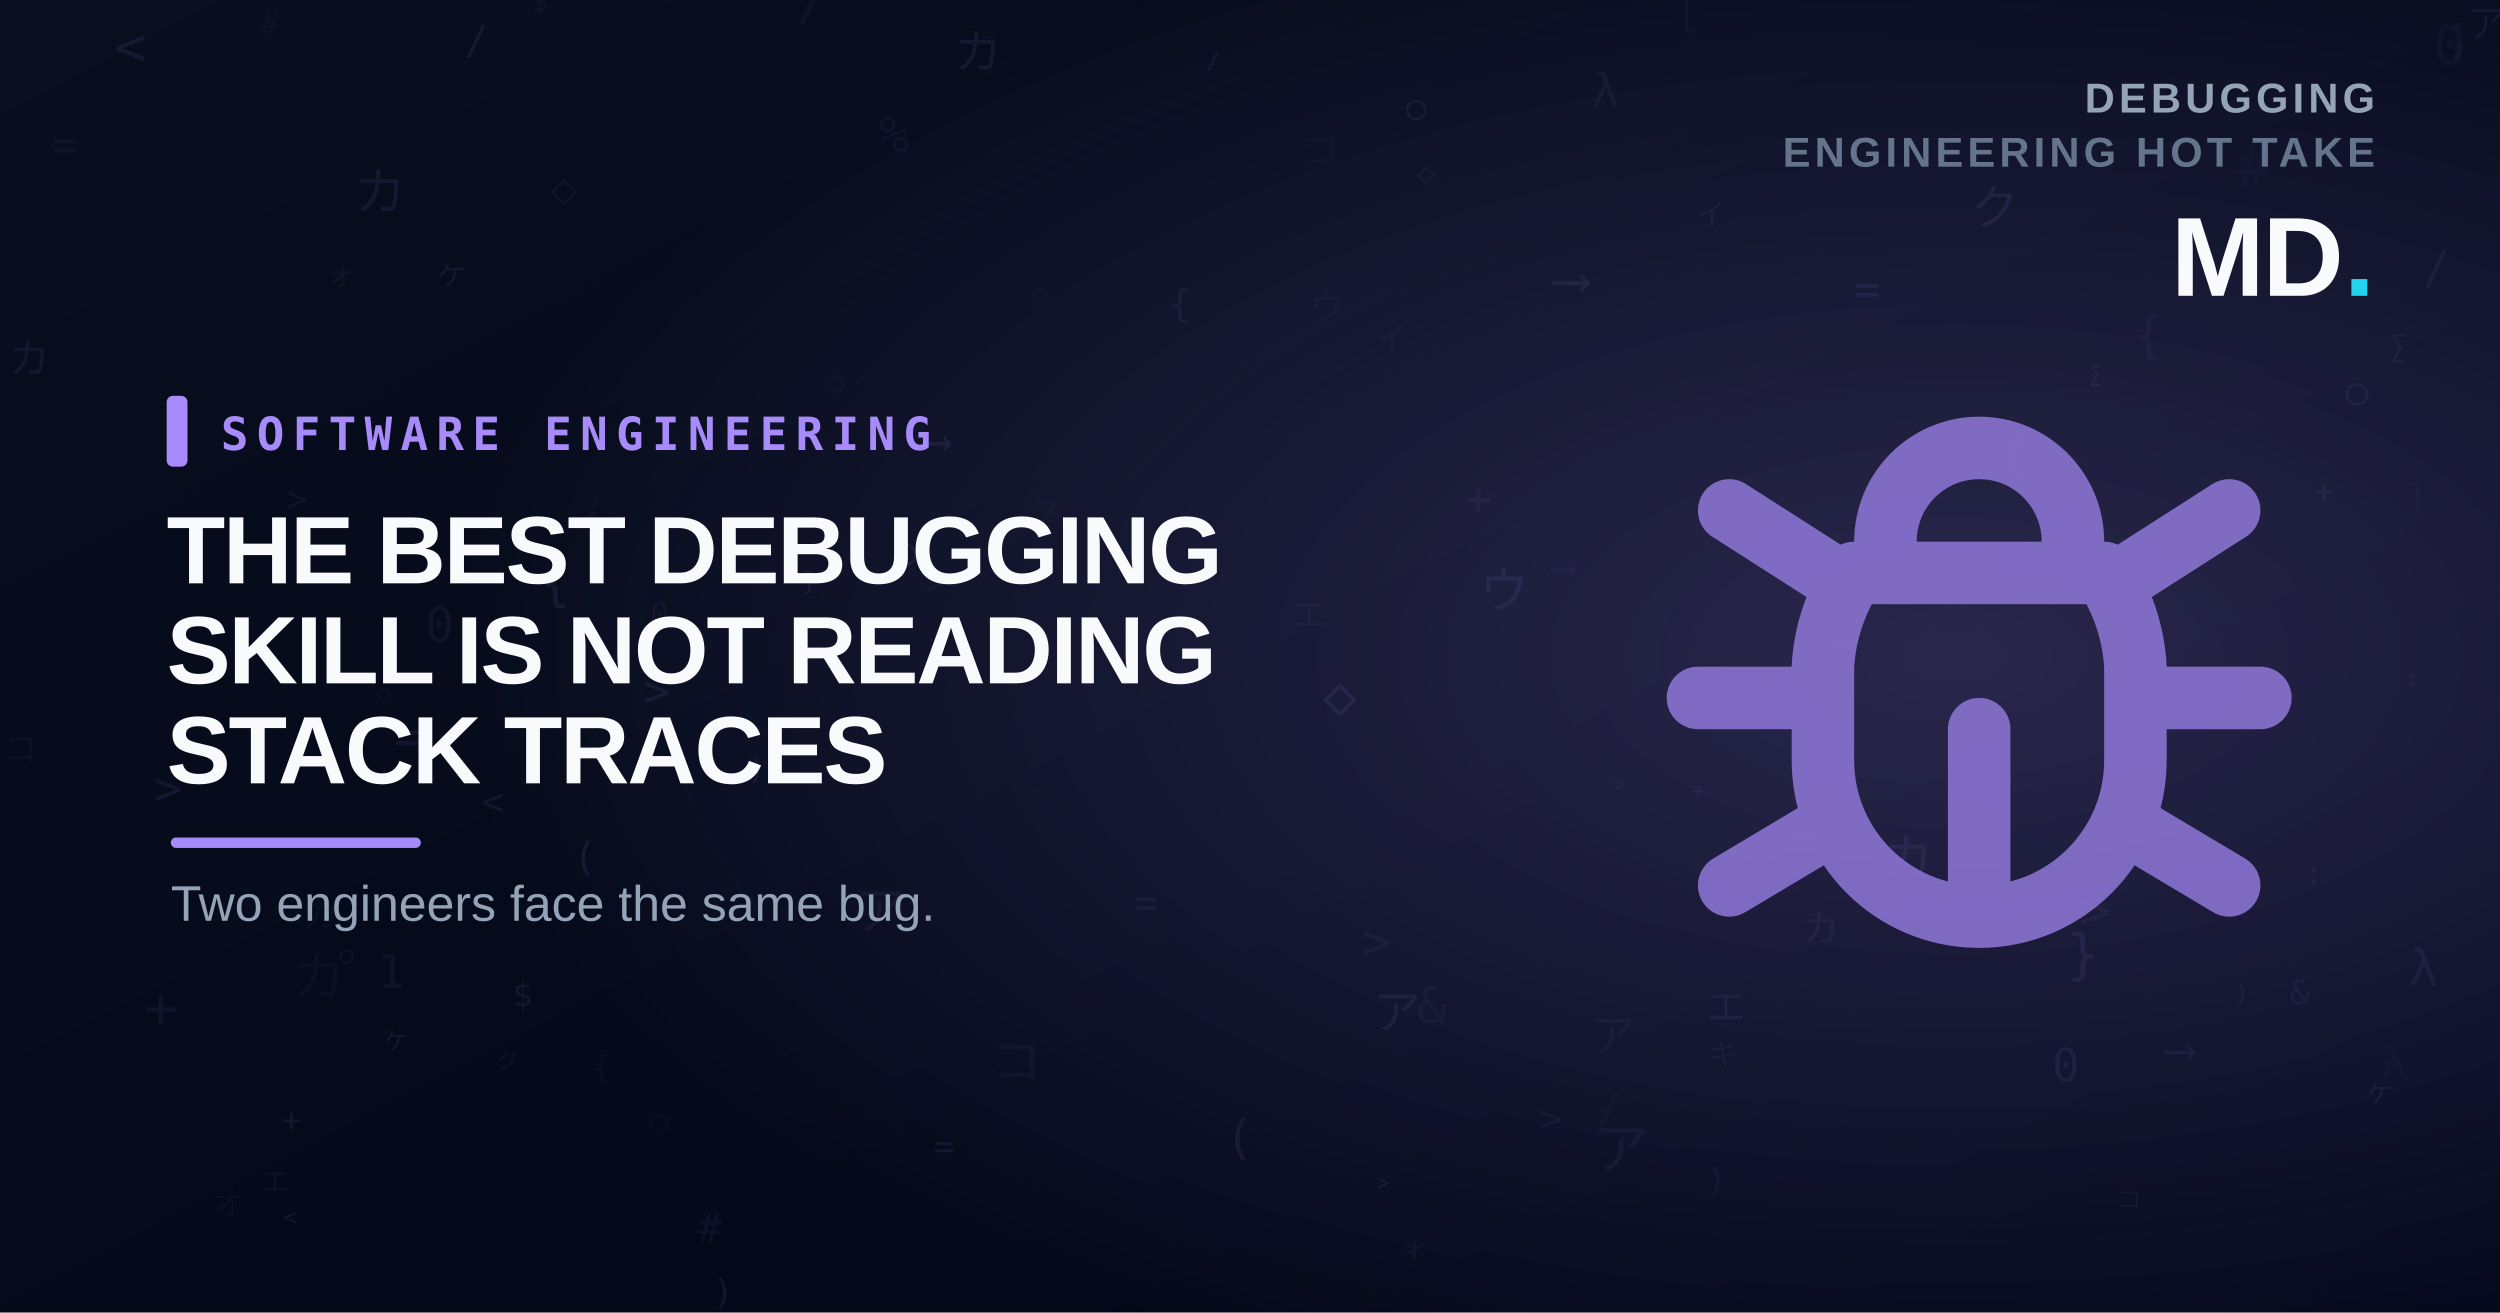
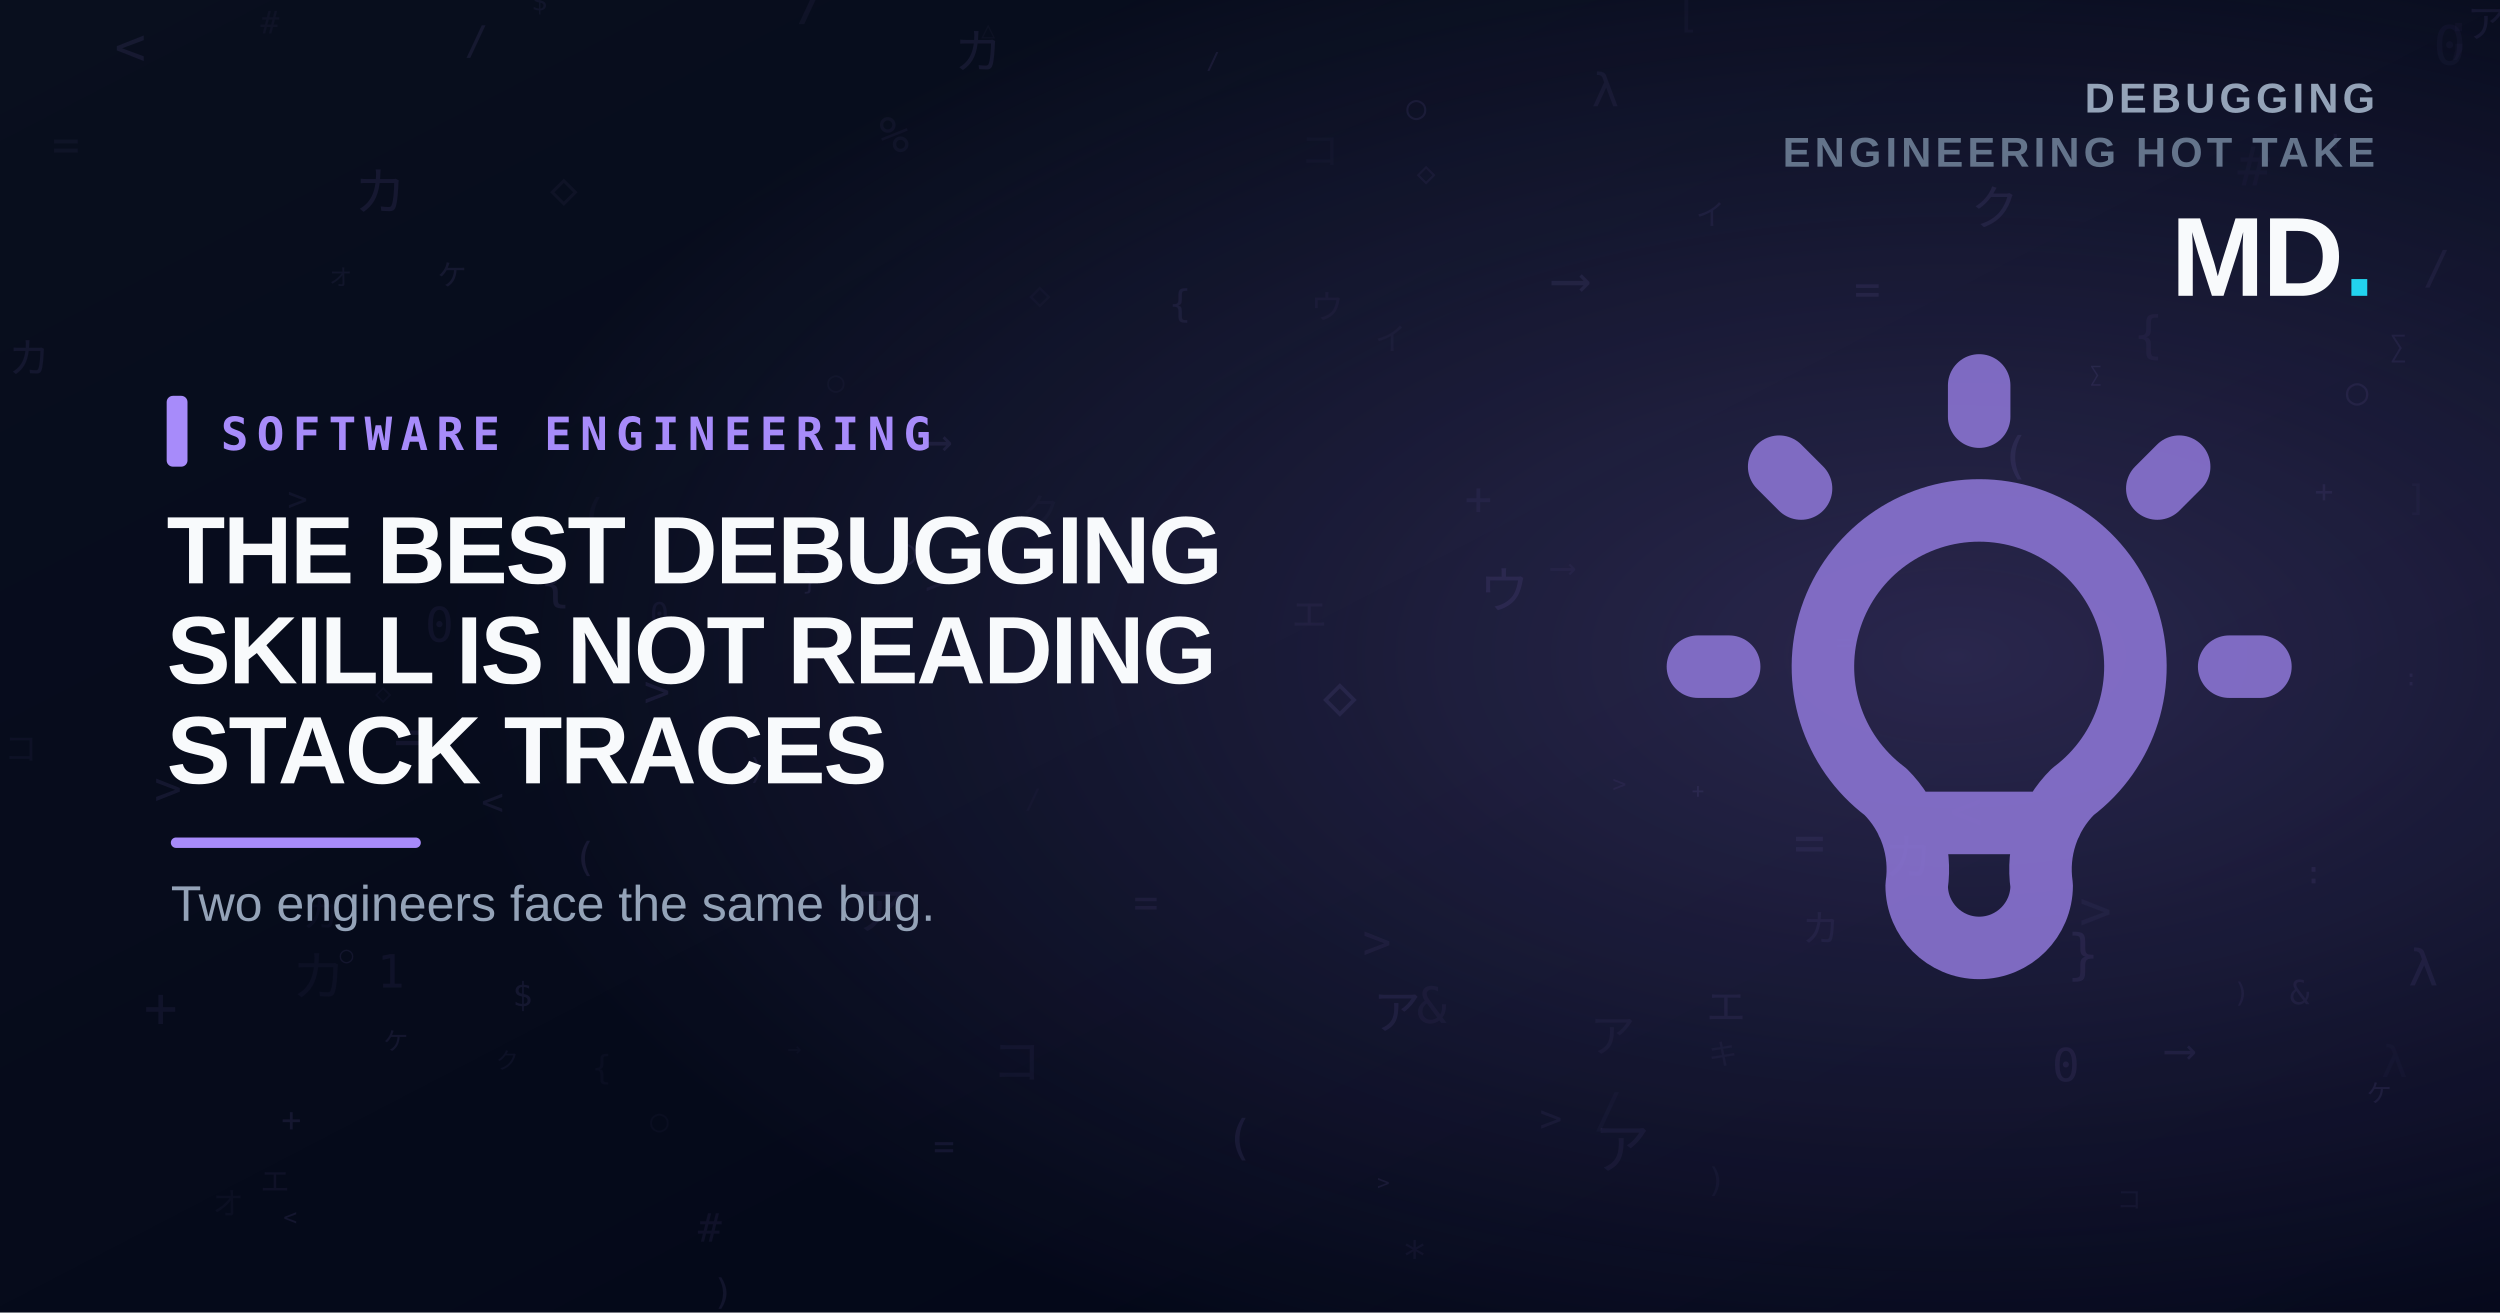
<svg xmlns="http://www.w3.org/2000/svg" viewBox="0 0 1200 630" width="1200" height="630" role="img" aria-label="THE BEST DEBUGGING SKILL IS NOT READING STACK TRACES">
  <defs>
    <linearGradient id="bg" x1="0" y1="0" x2="1" y2="1">
      <stop offset="0" stop-color="#0b1120" />
      <stop offset="1" stop-color="#020617" />
    </linearGradient>
    <radialGradient id="glow" cx="0.78" cy="0.5" r="0.6">
      <stop offset="0" stop-color="#a78bfa" stop-opacity="0.28" />
      <stop offset="1" stop-color="#a78bfa" stop-opacity="0" />
    </radialGradient>
  </defs>
  <rect width="1200" height="630" fill="url(#bg)" />
  <g>
    <text x="774" y="380" font-size="11" fill="#a78bfa" opacity="0.075" font-family="ui-monospace, monospace">&gt;</text>
    <text x="359" y="374" font-size="14" fill="#a78bfa" opacity="0.099" font-family="ui-monospace, monospace">)</text>
    <text x="763" y="505" font-size="22" fill="#a78bfa" opacity="0.058" font-family="ui-monospace, monospace">ア</text>
    <text x="140" y="478" font-size="26" fill="#a78bfa" opacity="0.050" font-family="ui-monospace, monospace">カ</text>
    <text x="1126" y="194" font-size="18" fill="#a78bfa" opacity="0.096" font-family="ui-monospace, monospace">○</text>
    <text x="181" y="474" font-size="22" fill="#a78bfa" opacity="0.078" font-family="ui-monospace, monospace">1</text>
    <text x="765" y="541" font-size="23" fill="#a78bfa" opacity="0.038" font-family="ui-monospace, monospace">/</text>
    <text x="278" y="256" font-size="23" fill="#a78bfa" opacity="0.035" font-family="ui-monospace, monospace">(</text>
    <text x="410" y="446" font-size="25" fill="#a78bfa" opacity="0.072" font-family="ui-monospace, monospace">ア</text>
    <text x="814" y="108" font-size="14" fill="#a78bfa" opacity="0.087" font-family="ui-monospace, monospace">イ</text>
    <text x="189" y="362" font-size="25" fill="#a78bfa" opacity="0.097" font-family="ui-monospace, monospace">=</text>
    <text x="471" y="18" font-size="11" fill="#a78bfa" opacity="0.046" font-family="ui-monospace, monospace">△</text>
    <text x="170" y="101" font-size="25" fill="#a78bfa" opacity="0.111" font-family="ui-monospace, monospace">カ</text>
    <text x="1163" y="136" font-size="22" fill="#a78bfa" opacity="0.081" font-family="ui-monospace, monospace">/</text>
    <text x="659" y="494" font-size="23" fill="#a78bfa" opacity="0.112" font-family="ui-monospace, monospace">ア</text>
    <text x="960" y="227" font-size="24" fill="#a78bfa" opacity="0.114" font-family="ui-monospace, monospace">(</text>
    <text x="1074" y="89" font-size="26" fill="#a78bfa" opacity="0.032" font-family="ui-monospace, monospace">#</text>
    <text x="102" y="583" font-size="15" fill="#a78bfa" opacity="0.044" font-family="ui-monospace, monospace">オ</text>
    <text x="294" y="316" font-size="12" fill="#a78bfa" opacity="0.052" font-family="ui-monospace, monospace">△</text>
    <text x="1111" y="241" font-size="15" fill="#a78bfa" opacity="0.095" font-family="ui-monospace, monospace">+</text>
    <text x="284" y="518" font-size="16" fill="#a78bfa" opacity="0.038" font-family="ui-monospace, monospace">{</text>
    <text x="378" y="507" font-size="11" fill="#a78bfa" opacity="0.032" font-family="ui-monospace, monospace">→</text>
    <text x="184" y="504" font-size="12" fill="#a78bfa" opacity="0.109" font-family="ui-monospace, monospace">ケ</text>
    <text x="680" y="491" font-size="24" fill="#a78bfa" opacity="0.059" font-family="ui-monospace, monospace">&amp;</text>
    <text x="135" y="543" font-size="16" fill="#a78bfa" opacity="0.120" font-family="ui-monospace, monospace">+</text>
    <text x="861" y="413" font-size="25" fill="#a78bfa" opacity="0.089" font-family="ui-monospace, monospace">=</text>
    <text x="1168" y="31" font-size="26" fill="#a78bfa" opacity="0.044" font-family="ui-monospace, monospace">0</text>
    <text x="1155" y="245" font-size="17" fill="#a78bfa" opacity="0.037" font-family="ui-monospace, monospace">]</text>
    <text x="382" y="9" font-size="28" fill="#a78bfa" opacity="0.060" font-family="ui-monospace, monospace">/</text>
    <text x="820" y="511" font-size="14" fill="#a78bfa" opacity="0.056" font-family="ui-monospace, monospace">キ</text>
    <text x="881" y="313" font-size="14" fill="#a78bfa" opacity="0.046" font-family="ui-monospace, monospace">=</text>
    <text x="1156" y="473" font-size="24" fill="#a78bfa" opacity="0.094" font-family="ui-monospace, monospace">λ</text>
    <text x="55" y="31" font-size="25" fill="#a78bfa" opacity="0.113" font-family="ui-monospace, monospace">&lt;</text>
    <text x="342" y="626" font-size="17" fill="#a78bfa" opacity="0.108" font-family="ui-monospace, monospace">)</text>
    <text x="231" y="391" font-size="18" fill="#a78bfa" opacity="0.103" font-family="ui-monospace, monospace">&lt;</text>
    <text x="238" y="513" font-size="11" fill="#a78bfa" opacity="0.064" font-family="ui-monospace, monospace">ク</text>
    <text x="385" y="283" font-size="12" fill="#a78bfa" opacity="0.108" font-family="ui-monospace, monospace">}</text>
    <text x="680" y="88" font-size="15" fill="#a78bfa" opacity="0.074" font-family="ui-monospace, monospace">◇</text>
    <text x="4" y="179" font-size="20" fill="#a78bfa" opacity="0.094" font-family="ui-monospace, monospace">カ</text>
    <text x="812" y="383" font-size="10" fill="#a78bfa" opacity="0.108" font-family="ui-monospace, monospace">+</text>
    <text x="865" y="452" font-size="18" fill="#a78bfa" opacity="0.078" font-family="ui-monospace, monospace">カ</text>
    <text x="223" y="26" font-size="19" fill="#a78bfa" opacity="0.108" font-family="ui-monospace, monospace">/</text>
    <text x="544" y="440" font-size="20" fill="#a78bfa" opacity="0.084" font-family="ui-monospace, monospace">=</text>
    <text x="458" y="33" font-size="23" fill="#a78bfa" opacity="0.111" font-family="ui-monospace, monospace">カ</text>
    <text x="819" y="490" font-size="19" fill="#a78bfa" opacity="0.091" font-family="ui-monospace, monospace">エ</text>
    <text x="210" y="137" font-size="14" fill="#a78bfa" opacity="0.112" font-family="ui-monospace, monospace">ケ</text>
    <text x="765" y="561" font-size="27" fill="#a78bfa" opacity="0.076" font-family="ui-monospace, monospace">ア</text>
    <text x="312" y="300" font-size="15" fill="#a78bfa" opacity="0.076" font-family="ui-monospace, monospace">0</text>
    <text x="275" y="418" font-size="19" fill="#a78bfa" opacity="0.120" font-family="ui-monospace, monospace">(</text>
    <text x="204" y="308" font-size="23" fill="#a78bfa" opacity="0.077" font-family="ui-monospace, monospace">0</text>
    <text x="448" y="556" font-size="17" fill="#a78bfa" opacity="0.112" font-family="ui-monospace, monospace">=</text>
    <text x="74" y="386" font-size="22" fill="#a78bfa" opacity="0.110" font-family="ui-monospace, monospace">&gt;</text>
    <text x="125" y="16" font-size="15" fill="#a78bfa" opacity="0.049" font-family="ui-monospace, monospace">#</text>
    <text x="429" y="271" font-size="18" fill="#a78bfa" opacity="0.111" font-family="ui-monospace, monospace">○</text>
    <text x="1154" y="329" font-size="11" fill="#a78bfa" opacity="0.094" font-family="ui-monospace, monospace">:</text>
    <text x="629" y="153" font-size="16" fill="#a78bfa" opacity="0.054" font-family="ui-monospace, monospace">ウ</text>
    <text x="946" y="108" font-size="23" fill="#a78bfa" opacity="0.116" font-family="ui-monospace, monospace">ク</text>
    <text x="936" y="398" font-size="26" fill="#a78bfa" opacity="0.061" font-family="ui-monospace, monospace">&lt;</text>
    <text x="654" y="460" font-size="23" fill="#a78bfa" opacity="0.076" font-family="ui-monospace, monospace">&gt;</text>
    <text x="1099" y="482" font-size="16" fill="#a78bfa" opacity="0.089" font-family="ui-monospace, monospace">&amp;</text>
    <text x="1040" y="511" font-size="21" fill="#a78bfa" opacity="0.102" font-family="ui-monospace, monospace">⟶</text>
    <text x="745" y="278" font-size="17" fill="#a78bfa" opacity="0.057" font-family="ui-monospace, monospace">⟶</text>
    <text x="1172" y="25" font-size="27" fill="#a78bfa" opacity="0.038" font-family="ui-monospace, monospace">;</text>
    <text x="312" y="543" font-size="15" fill="#a78bfa" opacity="0.038" font-family="ui-monospace, monospace">○</text>
    <text x="1143" y="517" font-size="21" fill="#a78bfa" opacity="0.031" font-family="ui-monospace, monospace">λ</text>
    <text x="444" y="285" font-size="18" fill="#a78bfa" opacity="0.067" font-family="ui-monospace, monospace">&gt;</text>
    <text x="588" y="554" font-size="23" fill="#a78bfa" opacity="0.108" font-family="ui-monospace, monospace">(</text>
    <text x="1136" y="529" font-size="12" fill="#a78bfa" opacity="0.114" font-family="ui-monospace, monospace">ケ</text>
    <text x="703" y="247" font-size="22" fill="#a78bfa" opacity="0.078" font-family="ui-monospace, monospace">+</text>
    <text x="180" y="337" font-size="13" fill="#a78bfa" opacity="0.044" font-family="ui-monospace, monospace">◇</text>
    <text x="1147" y="171" font-size="14" fill="#a78bfa" opacity="0.100" font-family="ui-monospace, monospace">∑</text>
    <text x="660" y="168" font-size="15" fill="#a78bfa" opacity="0.048" font-family="ui-monospace, monospace">イ</text>
    <text x="490" y="253" font-size="19" fill="#a78bfa" opacity="0.035" font-family="ui-monospace, monospace">ク</text>
    <text x="444" y="219" font-size="22" fill="#a78bfa" opacity="0.117" font-family="ui-monospace, monospace">→</text>
    <text x="2" y="365" font-size="16" fill="#a78bfa" opacity="0.053" font-family="ui-monospace, monospace">コ</text>
    <text x="1184" y="18" font-size="19" fill="#a78bfa" opacity="0.105" font-family="ui-monospace, monospace">ア</text>
    <text x="661" y="571" font-size="10" fill="#a78bfa" opacity="0.111" font-family="ui-monospace, monospace">&gt;</text>
    <text x="819" y="572" font-size="16" fill="#a78bfa" opacity="0.051" font-family="ui-monospace, monospace">)</text>
    <text x="264" y="98" font-size="22" fill="#a78bfa" opacity="0.055" font-family="ui-monospace, monospace">◇</text>
    <text x="985" y="519" font-size="22" fill="#a78bfa" opacity="0.103" font-family="ui-monospace, monospace">0</text>
    <text x="422" y="73" font-size="24" fill="#a78bfa" opacity="0.062" font-family="ui-monospace, monospace">%</text>
    <text x="1106" y="424" font-size="15" fill="#a78bfa" opacity="0.102" font-family="ui-monospace, monospace">:</text>
    <text x="309" y="339" font-size="21" fill="#a78bfa" opacity="0.118" font-family="ui-monospace, monospace">&gt;</text>
    <text x="739" y="543" font-size="18" fill="#a78bfa" opacity="0.073" font-family="ui-monospace, monospace">&gt;</text>
    <text x="746" y="143" font-size="26" fill="#a78bfa" opacity="0.107" font-family="ui-monospace, monospace">⟶</text>
    <text x="494" y="147" font-size="17" fill="#a78bfa" opacity="0.032" font-family="ui-monospace, monospace">◇</text>
    <text x="904" y="420" font-size="24" fill="#a78bfa" opacity="0.094" font-family="ui-monospace, monospace">カ</text>
    <text x="1003" y="183" font-size="10" fill="#a78bfa" opacity="0.114" font-family="ui-monospace, monospace">∑</text>
    <text x="635" y="343" font-size="27" fill="#a78bfa" opacity="0.117" font-family="ui-monospace, monospace">◇</text>
    <text x="138" y="245" font-size="16" fill="#a78bfa" opacity="0.075" font-family="ui-monospace, monospace">&gt;</text>
    <text x="158" y="137" font-size="11" fill="#a78bfa" opacity="0.079" font-family="ui-monospace, monospace">オ</text>
    <text x="1024" y="169" font-size="24" fill="#a78bfa" opacity="0.059" font-family="ui-monospace, monospace">{</text>
    <text x="624" y="79" font-size="19" fill="#a78bfa" opacity="0.030" font-family="ui-monospace, monospace">コ</text>
    <text x="710" y="292" font-size="24" fill="#a78bfa" opacity="0.119" font-family="ui-monospace, monospace">ウ</text>
    <text x="335" y="596" font-size="19" fill="#a78bfa" opacity="0.082" font-family="ui-monospace, monospace">#</text>
    <text x="1072" y="481" font-size="13" fill="#a78bfa" opacity="0.080" font-family="ui-monospace, monospace">)</text>
    <text x="1016" y="580" font-size="12" fill="#a78bfa" opacity="0.066" font-family="ui-monospace, monospace">コ</text>
    <text x="992" y="467" font-size="26" fill="#a78bfa" opacity="0.109" font-family="ui-monospace, monospace">}</text>
    <text x="25" y="77" font-size="22" fill="#a78bfa" opacity="0.056" font-family="ui-monospace, monospace">=</text>
    <text x="998" y="446" font-size="26" fill="#a78bfa" opacity="0.056" font-family="ui-monospace, monospace">&gt;</text>
    <text x="492" y="388" font-size="13" fill="#a78bfa" opacity="0.031" font-family="ui-monospace, monospace">/</text>
    <text x="136" y="588" font-size="11" fill="#a78bfa" opacity="0.117" font-family="ui-monospace, monospace">&lt;</text>
    <text x="259" y="288" font-size="25" fill="#a78bfa" opacity="0.109" font-family="ui-monospace, monospace">{</text>
    <text x="246" y="483" font-size="16" fill="#a78bfa" opacity="0.117" font-family="ui-monospace, monospace">$</text>
    <text x="675" y="57" font-size="16" fill="#a78bfa" opacity="0.103" font-family="ui-monospace, monospace">○</text>
    <text x="145" y="445" font-size="18" fill="#a78bfa" opacity="0.044" font-family="ui-monospace, monospace">カ</text>
    <text x="1117" y="71" font-size="13" fill="#a78bfa" opacity="0.059" font-family="ui-monospace, monospace">:</text>
    <text x="579" y="33" font-size="11" fill="#a78bfa" opacity="0.118" font-family="ui-monospace, monospace">/</text>
    <text x="255" y="5" font-size="13" fill="#a78bfa" opacity="0.072" font-family="ui-monospace, monospace">$</text>
    <text x="561" y="152" font-size="18" fill="#a78bfa" opacity="0.093" font-family="ui-monospace, monospace">{</text>
    <text x="125" y="572" font-size="14" fill="#a78bfa" opacity="0.073" font-family="ui-monospace, monospace">エ</text>
    <text x="163" y="462" font-size="11" fill="#a78bfa" opacity="0.104" font-family="ui-monospace, monospace">○</text>
    <text x="397" y="188" font-size="14" fill="#a78bfa" opacity="0.045" font-family="ui-monospace, monospace">○</text>
    <text x="476" y="518" font-size="24" fill="#a78bfa" opacity="0.058" font-family="ui-monospace, monospace">コ</text>
    <text x="890" y="146" font-size="21" fill="#a78bfa" opacity="0.109" font-family="ui-monospace, monospace">=</text>
    <text x="620" y="301" font-size="17" fill="#a78bfa" opacity="0.061" font-family="ui-monospace, monospace">エ</text>
    <text x="764" y="51" font-size="22" fill="#a78bfa" opacity="0.073" font-family="ui-monospace, monospace">λ</text>
    <text x="673" y="610" font-size="20" fill="#a78bfa" opacity="0.068" font-family="ui-monospace, monospace">*</text>
    <text x="69" y="493" font-size="27" fill="#a78bfa" opacity="0.081" font-family="ui-monospace, monospace">+</text>
    <text x="804" y="13" font-size="20" fill="#a78bfa" opacity="0.046" font-family="ui-monospace, monospace">[</text>
  </g>
  <rect width="1200" height="630" fill="url(#glow)" />
  <g>
    <g transform="translate(770.0 140.0) scale(15.000)" opacity="0.9">
-       <path fill="none" stroke="#a78bfa" stroke-linecap="round" stroke-linejoin="round" stroke-width="2" d="M9 9V8a3 3 0 0 1 6 0v1M8 9h8a6 6 0 0 1 1 3v3a5 5 0 0 1-10 0v-3a6 6 0 0 1 1-3m-5 4h4m10 0h4m-9 7v-6m-8 5l3.35-2M20 19l-3.35-2M4 7l3.75 2.4M20 7l-3.75 2.4" />
+       <path fill="none" stroke="#a78bfa" stroke-linecap="round" stroke-linejoin="round" stroke-width="2" d="M3 12h1m8-9v1m8 8h1M5.6 5.6l.7.7m12.1-.7l-.7.7M9 16a5 5 0 1 1 6 0a3.5 3.5 0 0 0-1 3a2 2 0 0 1-4 0a3.5 3.5 0 0 0-1-3m.7 1h4.6" />
    </g>
  </g>
  <rect width="1200" height="630" fill="#020617" opacity="0.18" />
  <g font-family="Arial, Helvetica, sans-serif">
    <text x="1140" y="54" text-anchor="end" font-size="20" font-weight="700" letter-spacing="2" fill="#94a3b8">DEBUGGING</text>
    <text x="1140" y="80" text-anchor="end" font-size="20" font-weight="700" letter-spacing="2" fill="#64748b">ENGINEERING HOT TAKE</text>
    <text x="1140" y="142" text-anchor="end" font-size="54" font-weight="900" letter-spacing="-1" fill="#f8fafc">MD<tspan fill="#22d3ee">.</tspan>
    </text>
  </g>
  <g font-family="ui-monospace, SFMono-Regular, Menlo, monospace">
    <rect x="80" y="190" width="10" height="34" rx="3" fill="#a78bfa" />
    <text x="106" y="216" font-size="22" font-weight="700" letter-spacing="4" fill="#a78bfa">SOFTWARE ENGINEERING</text>
  </g>
  <text x="80" y="280" font-family="Arial, Helvetica, sans-serif" font-size="46" font-weight="900" letter-spacing="-1" fill="#f8fafc">THE BEST DEBUGGING</text>
  <text x="80" y="328" font-family="Arial, Helvetica, sans-serif" font-size="46" font-weight="900" letter-spacing="-1" fill="#f8fafc">SKILL IS NOT READING</text>
  <text x="80" y="376" font-family="Arial, Helvetica, sans-serif" font-size="46" font-weight="900" letter-spacing="-1" fill="#f8fafc">STACK TRACES</text>
  <rect x="82" y="402" width="120" height="5" rx="2.5" fill="#a78bfa" />
  <text x="82" y="442" font-size="24" fill="#94a3b8" font-family="Arial, Helvetica, sans-serif">Two engineers face the same bug.</text>
</svg>
